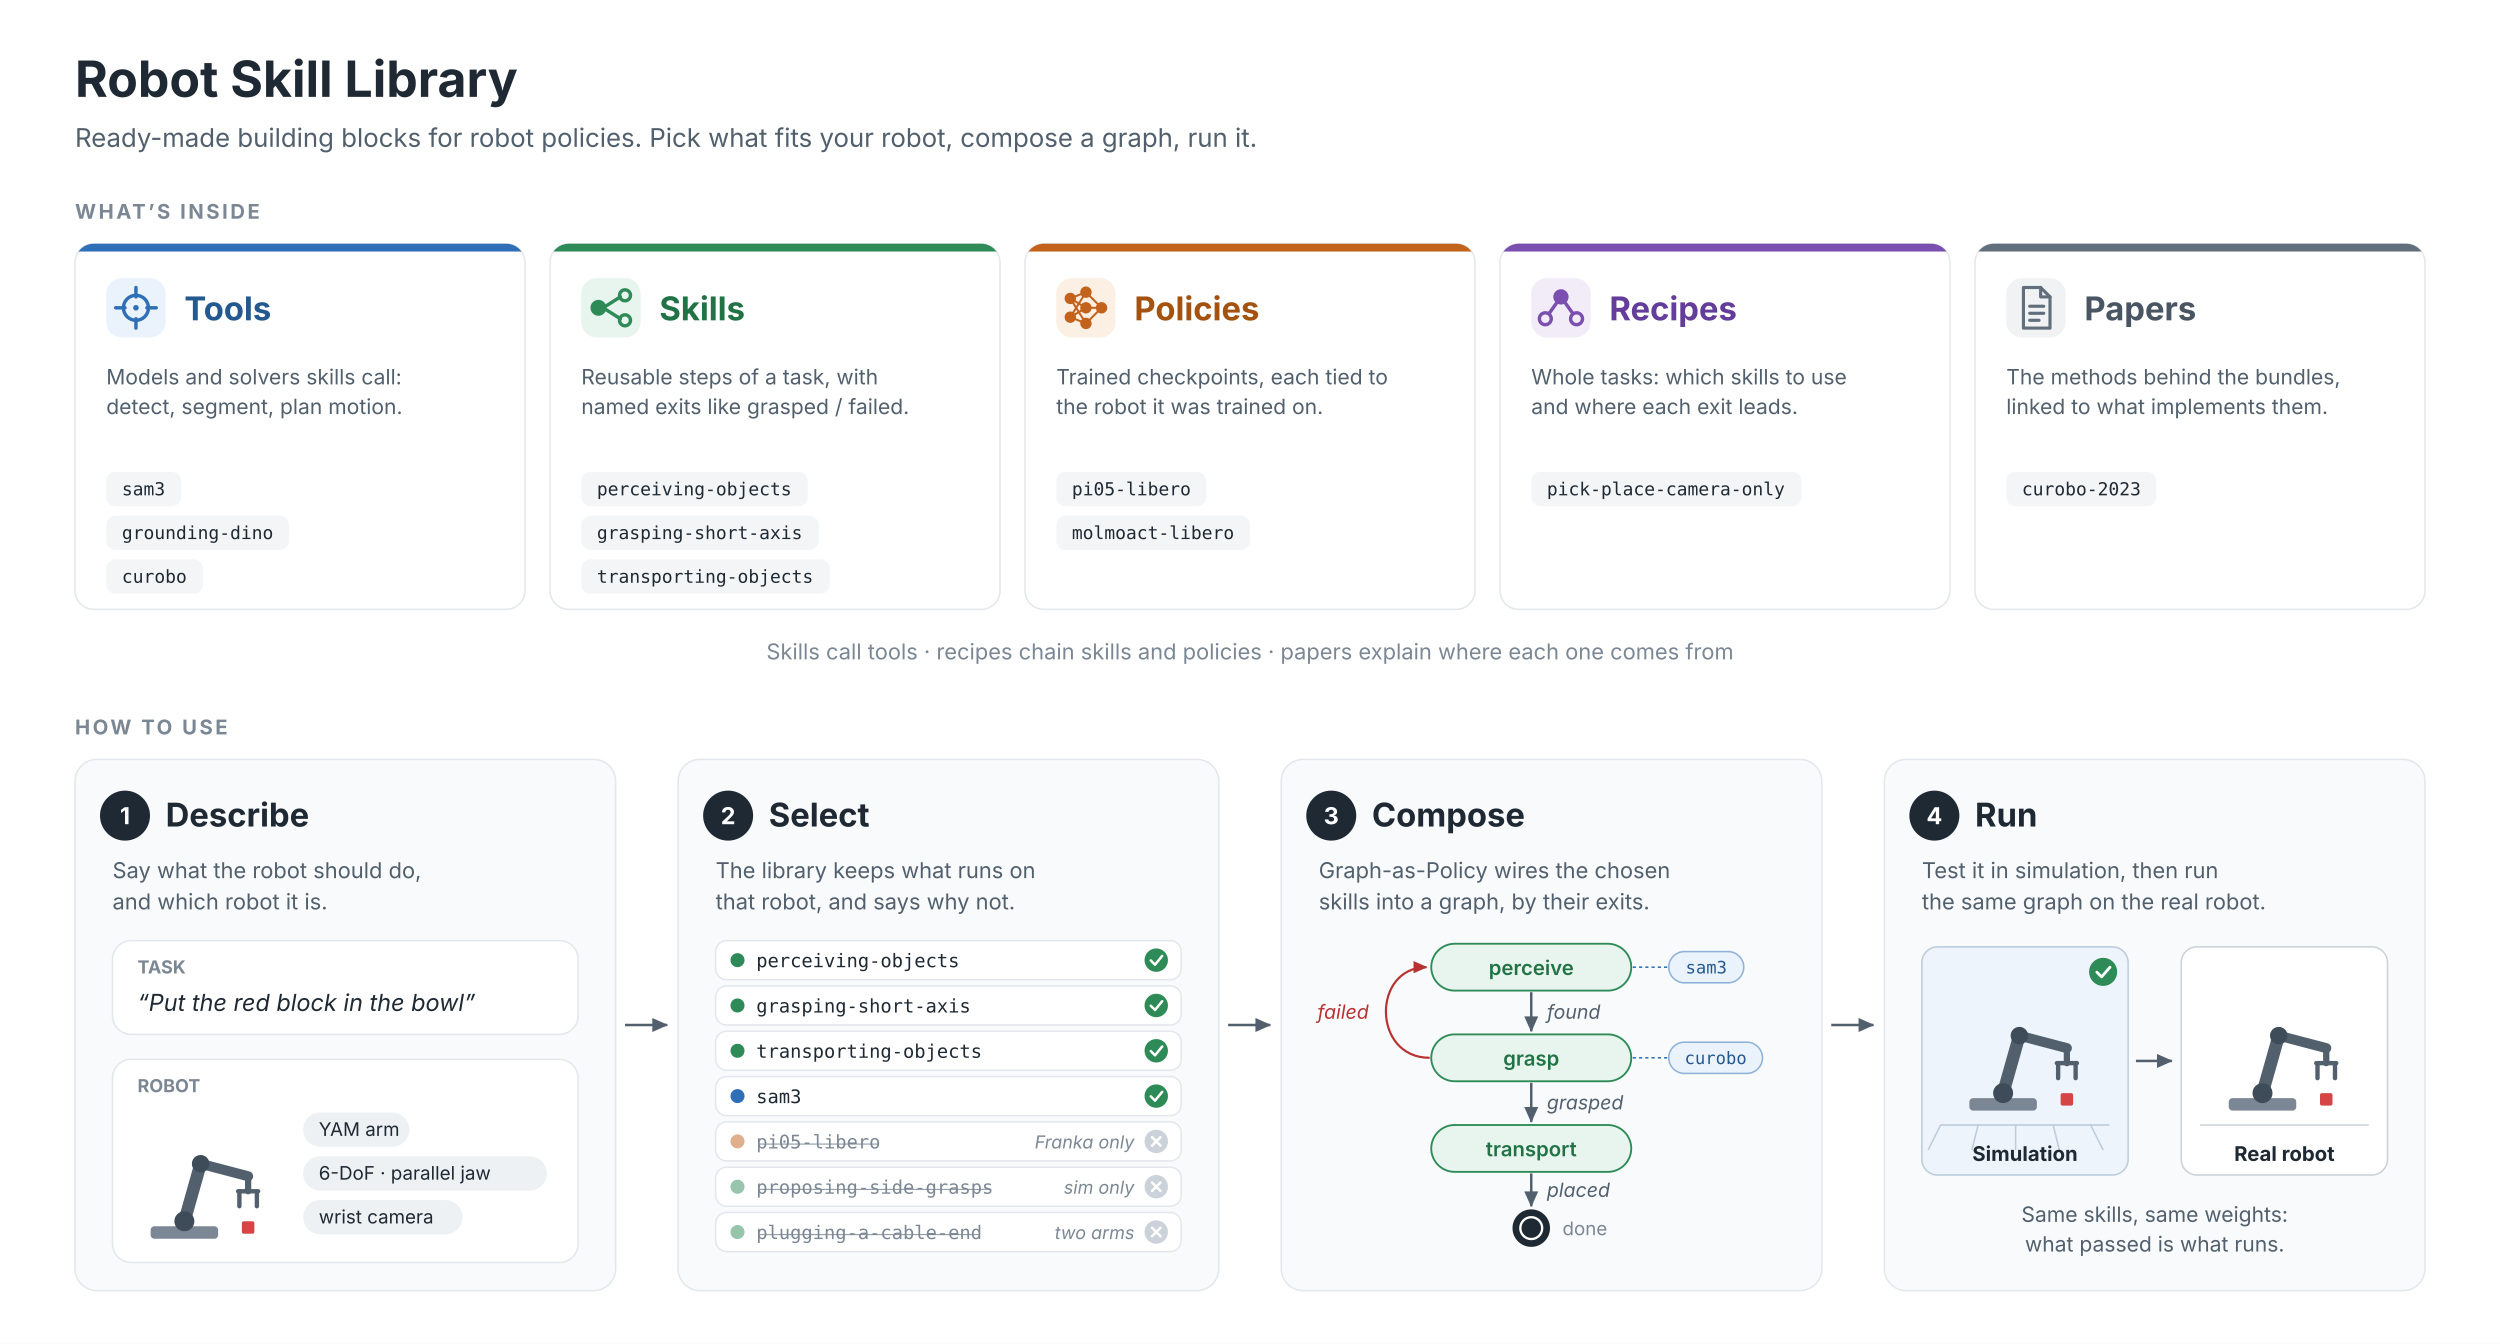
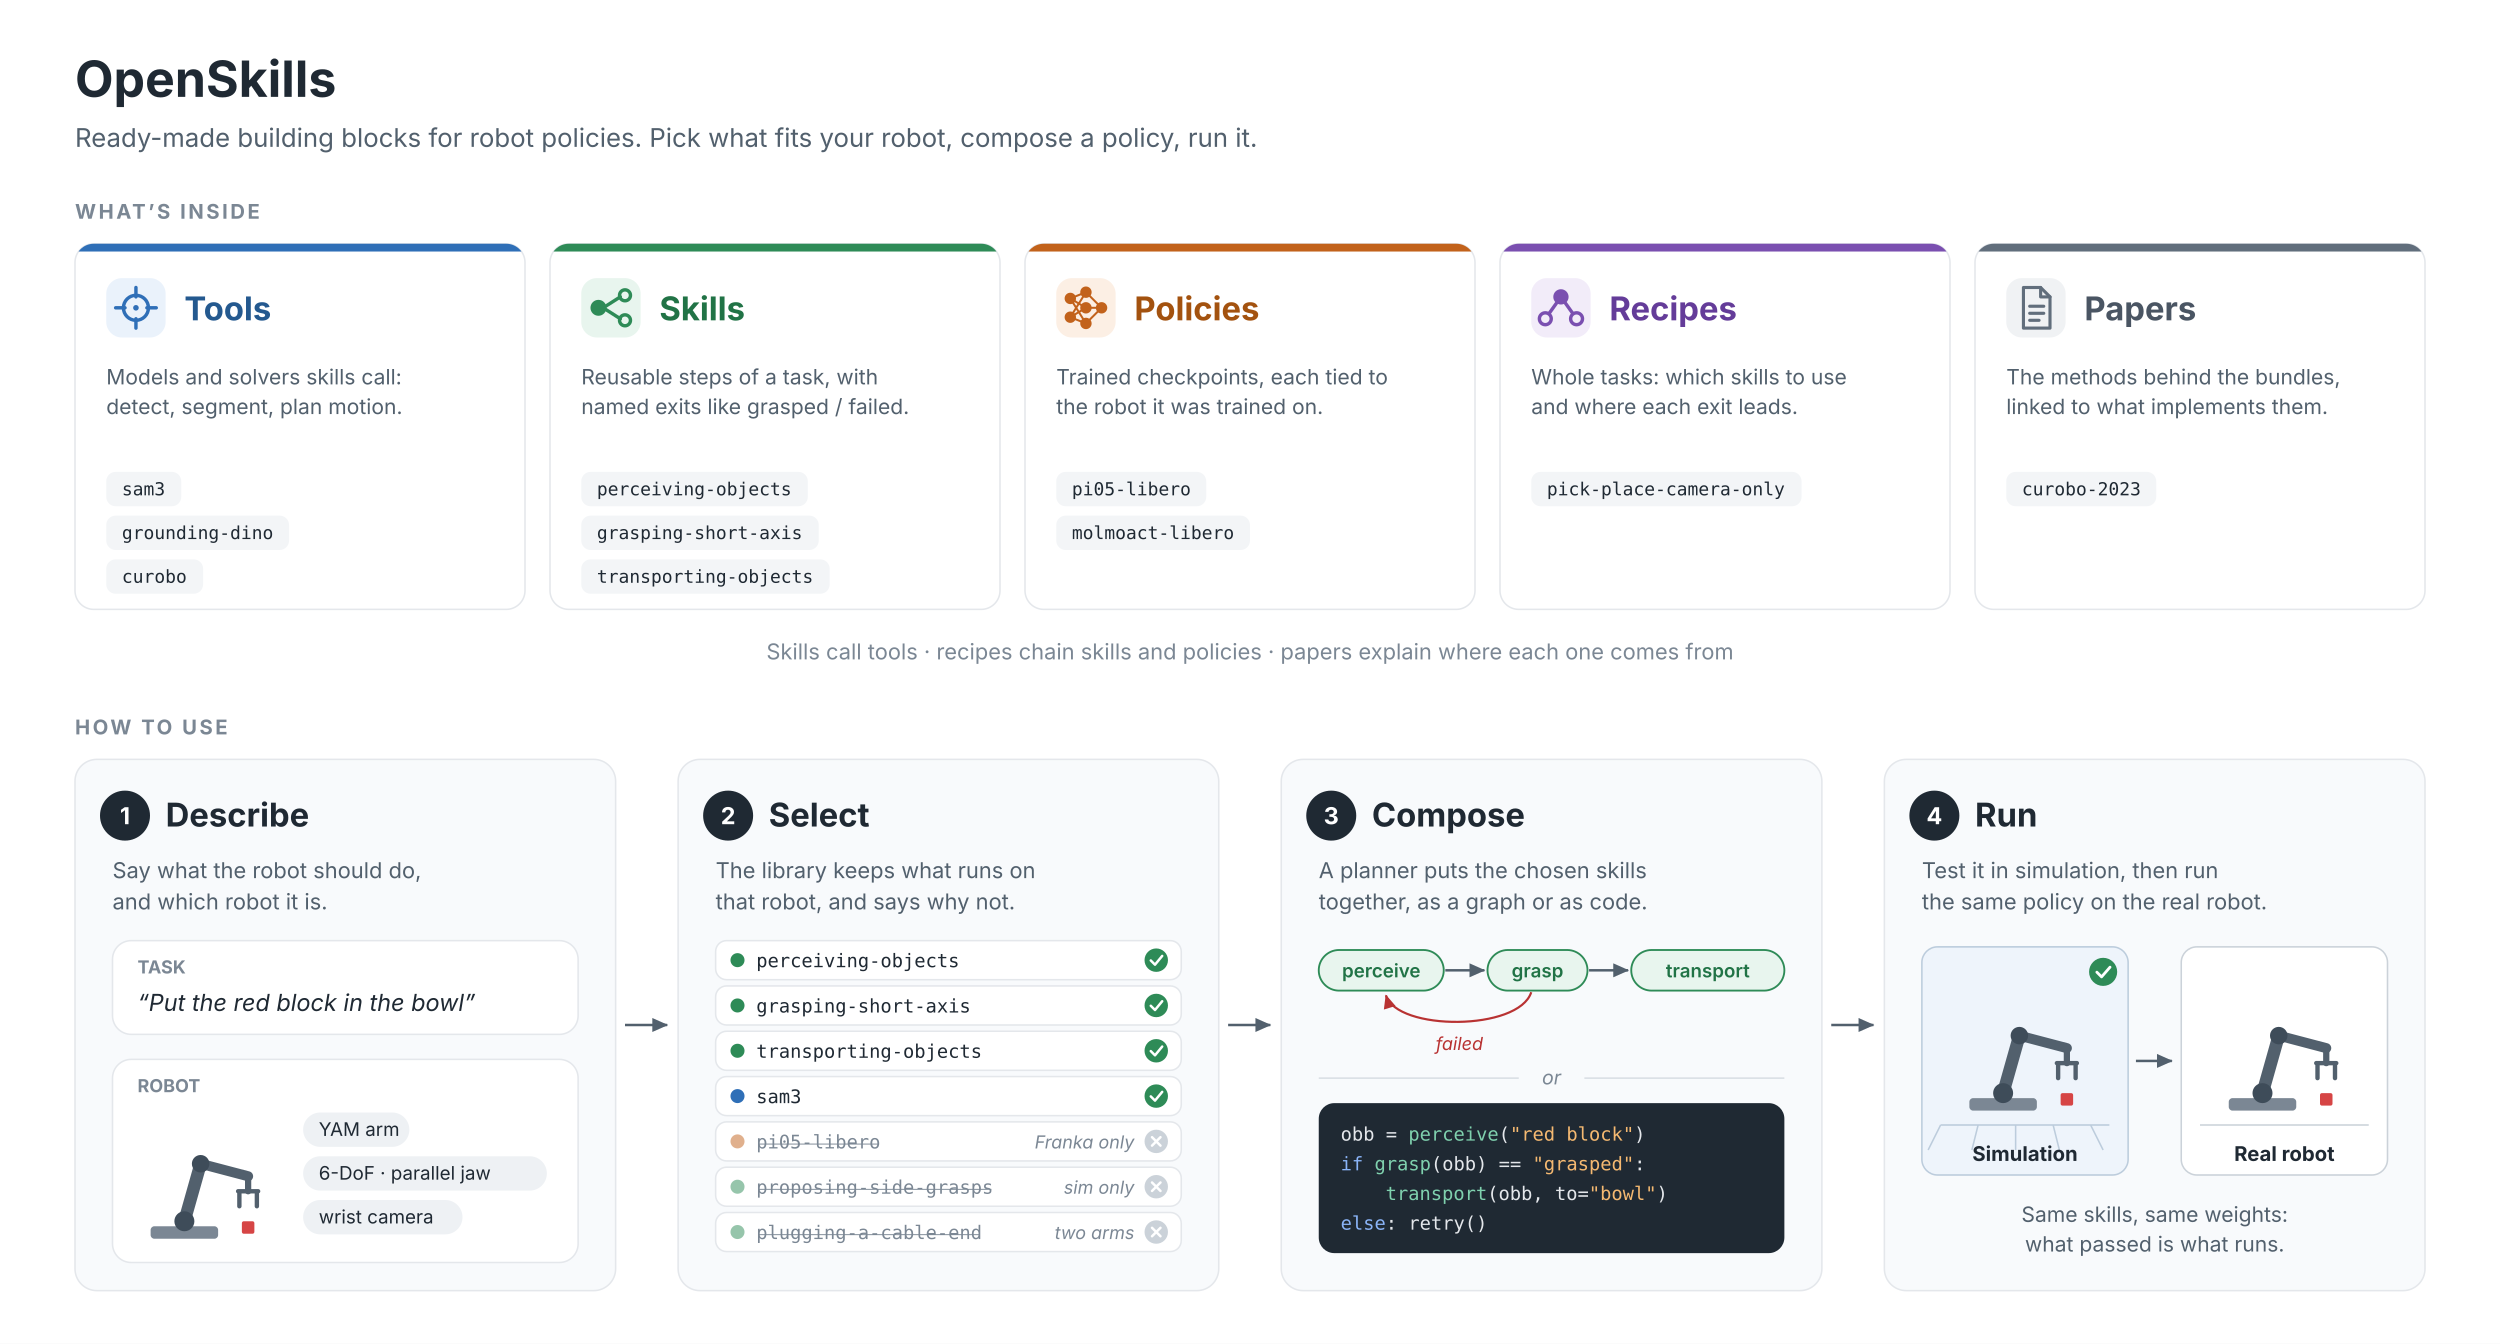
<svg xmlns="http://www.w3.org/2000/svg" viewBox="0 0 1600 860" width="1600" height="860" font-family="Inter, -apple-system, 'Segoe UI', 'Helvetica Neue', Helvetica, Arial, sans-serif">
  <defs>
    <style>
      .h { font-weight: 700; fill: #1F2933; }
      .s { fill: #52606D; }
      .q { fill: #7B8794; }
      .m { font-family: 'JetBrains Mono', 'SF Mono', Menlo, Consolas, monospace; }
      .card { fill: #FFFFFF; stroke: #E4E7EB; }
      .panel { fill: #F8FAFC; stroke: #E4E7EB; }
      .chip { fill: #F3F5F7; }
      .flow { fill: none; stroke: #52606D; stroke-width: 1.6; }
      .label { font-size: 13px; font-weight: 700; letter-spacing: 1.6px; fill: #7B8794; }
    </style>
    <marker id="ah" viewBox="0 0 10 10" refX="8.5" refY="5" markerWidth="7" markerHeight="7" orient="auto-start-reverse">
      <path d="M0,1 L9,5 L0,9 z" fill="#52606D" />
    </marker>
    <marker id="ahr" viewBox="0 0 10 10" refX="8.5" refY="5" markerWidth="7" markerHeight="7" orient="auto-start-reverse">
      <path d="M0,1 L9,5 L0,9 z" fill="#B83232" />
    </marker>
    <clipPath id="cardclip">
      <rect width="288" height="234" rx="12" />
    </clipPath>
    <symbol id="arm" viewBox="0 0 120 110">
      <rect x="18" y="96" width="54" height="10" rx="3" fill="#7B8794" />
      <line x1="45" y1="92" x2="58" y2="46" stroke="#52606D" stroke-width="10" stroke-linecap="round" />
      <line x1="58" y1="46" x2="96" y2="56" stroke="#52606D" stroke-width="8" stroke-linecap="round" />
      <circle cx="45" cy="92" r="8" fill="#3E4C59" />
      <circle cx="58" cy="46" r="7" fill="#3E4C59" />
      <line x1="96" y1="56" x2="96" y2="68" stroke="#52606D" stroke-width="5" stroke-linecap="round" />
      <path d="M88,68 H104 M89,68 V80 M103,68 V80" stroke="#52606D" stroke-width="3.5" stroke-linecap="round" fill="none" />
      <rect x="91" y="92" width="10" height="10" rx="1.5" fill="#D64545" />
    </symbol>
  </defs>
  <rect width="1600" height="860" fill="#FFFFFF" />
-   <text x="48" y="62" font-size="32" class="h">Robot Skill Library</text>
-   <text x="48" y="94" font-size="16.5" class="s">Ready-made building blocks for robot policies. Pick what fits your robot, compose a graph, run it.</text>
+   <text x="48" y="62" font-size="32" class="h">OpenSkills</text>
+   <text x="48" y="94" font-size="16.5" class="s">Ready-made building blocks for robot policies. Pick what fits your robot, compose a policy, run it.</text>
  <text x="48" y="140" class="label">WHAT’S INSIDE</text>
  <g transform="translate(48,156)">
    <rect width="288" height="234" rx="12" class="card" />
    <rect width="288" height="5" fill="#2F6FB7" clip-path="url(#cardclip)" />
    <rect x="20" y="22" width="38" height="38" rx="10" fill="#EAF2FB" />
    <g transform="translate(21,23)" fill="none" stroke="#2F6FB7" stroke-width="2.2" stroke-linecap="round">
      <circle cx="18" cy="18" r="8" />
      <path d="M18,5 V11 M18,25 V31 M5,18 H11 M25,18 H31" />
      <circle cx="18" cy="18" r="1.8" fill="#2F6FB7" stroke="none" />
    </g>
    <text x="70" y="49" font-size="21" font-weight="700" fill="#24598F">Tools</text>
    <text x="20" y="90" font-size="13.5" class="s">Models and solvers skills call:</text>
    <text x="20" y="109" font-size="13.5" class="s">detect, segment, plan motion.</text>
    <g font-size="11.5" class="m" fill="#1F2933">
      <rect x="20" y="146" width="48" height="22" rx="6" class="chip" />
      <text x="30" y="161">sam3</text>
      <rect x="20" y="174" width="117" height="22" rx="6" class="chip" />
      <text x="30" y="189">grounding-dino</text>
      <rect x="20" y="202" width="62" height="22" rx="6" class="chip" />
      <text x="30" y="217">curobo</text>
    </g>
  </g>
  <g transform="translate(352,156)">
    <rect width="288" height="234" rx="12" class="card" />
    <rect width="288" height="5" fill="#2E8B57" clip-path="url(#cardclip)" />
    <rect x="20" y="22" width="38" height="38" rx="10" fill="#E8F5EE" />
    <g transform="translate(21,23)" fill="none" stroke="#2E8B57" stroke-width="2.2" stroke-linecap="round">
      <path d="M13,18 L24,11 M13,18 L24,25" />
      <circle cx="10" cy="18" r="4" fill="#2E8B57" />
      <circle cx="27" cy="10" r="3.5" />
      <circle cx="27" cy="26" r="3.5" />
    </g>
    <text x="70" y="49" font-size="21" font-weight="700" fill="#217346">Skills</text>
    <text x="20" y="90" font-size="13.5" class="s">Reusable steps of a task, with</text>
    <text x="20" y="109" font-size="13.5" class="s">named exits like grasped / failed.</text>
    <g font-size="11.5" class="m" fill="#1F2933">
      <rect x="20" y="146" width="145" height="22" rx="6" class="chip" />
      <text x="30" y="161">perceiving-objects</text>
      <rect x="20" y="174" width="152" height="22" rx="6" class="chip" />
      <text x="30" y="189">grasping-short-axis</text>
      <rect x="20" y="202" width="159" height="22" rx="6" class="chip" />
      <text x="30" y="217">transporting-objects</text>
    </g>
  </g>
  <g transform="translate(656,156)">
    <rect width="288" height="234" rx="12" class="card" />
    <rect width="288" height="5" fill="#C2621B" clip-path="url(#cardclip)" />
    <rect x="20" y="22" width="38" height="38" rx="10" fill="#FCEFE4" />
    <g transform="translate(21,23)" stroke="#C2621B" stroke-width="1.3" fill="#C2621B">
      <path d="M8,12 L18,8 M8,12 L18,18 M8,12 L18,28 M8,24 L18,8 M8,24 L18,18 M8,24 L18,28 M18,8 L28,18 M18,18 L28,18 M18,28 L28,18" fill="none" />
      <circle cx="8" cy="12" r="3" />
      <circle cx="8" cy="24" r="3" />
      <circle cx="18" cy="8" r="3" />
      <circle cx="18" cy="18" r="3" />
      <circle cx="18" cy="28" r="3" />
      <circle cx="28" cy="18" r="3" />
    </g>
    <text x="70" y="49" font-size="21" font-weight="700" fill="#A3520F">Policies</text>
    <text x="20" y="90" font-size="13.5" class="s">Trained checkpoints, each tied to</text>
    <text x="20" y="109" font-size="13.5" class="s">the robot it was trained on.</text>
    <g font-size="11.5" class="m" fill="#1F2933">
      <rect x="20" y="146" width="96" height="22" rx="6" class="chip" />
      <text x="30" y="161">pi05-libero</text>
      <rect x="20" y="174" width="124" height="22" rx="6" class="chip" />
      <text x="30" y="189">molmoact-libero</text>
    </g>
  </g>
  <g transform="translate(960,156)">
    <rect width="288" height="234" rx="12" class="card" />
    <rect width="288" height="5" fill="#7A4FB0" clip-path="url(#cardclip)" />
    <rect x="20" y="22" width="38" height="38" rx="10" fill="#F2ECF9" />
    <g transform="translate(21,23)" fill="none" stroke="#7A4FB0" stroke-width="2.2" stroke-linecap="round">
      <path d="M8,25 L18,11 L28,25" />
      <circle cx="8" cy="25" r="3.8" fill="#F2ECF9" />
      <circle cx="18" cy="11" r="3.8" fill="#7A4FB0" />
      <circle cx="28" cy="25" r="3.8" fill="#F2ECF9" />
    </g>
    <text x="70" y="49" font-size="21" font-weight="700" fill="#643C99">Recipes</text>
    <text x="20" y="90" font-size="13.5" class="s">Whole tasks: which skills to use</text>
    <text x="20" y="109" font-size="13.5" class="s">and where each exit leads.</text>
    <g font-size="11.5" class="m" fill="#1F2933">
      <rect x="20" y="146" width="173" height="22" rx="6" class="chip" />
      <text x="30" y="161">pick-place-camera-only</text>
    </g>
  </g>
  <g transform="translate(1264,156)">
    <rect width="288" height="234" rx="12" class="card" />
    <rect width="288" height="5" fill="#616E7C" clip-path="url(#cardclip)" />
    <rect x="20" y="22" width="38" height="38" rx="10" fill="#F0F2F4" />
    <g transform="translate(21,23)" fill="none" stroke="#616E7C" stroke-width="2" stroke-linejoin="round" stroke-linecap="round">
      <path d="M10,5 H21 L27,11 V31 H10 Z" />
      <path d="M21,5 V11 H27" />
      <path d="M14,17 H23 M14,21.5 H23 M14,26 H20" />
    </g>
    <text x="70" y="49" font-size="21" font-weight="700" fill="#4A5563">Papers</text>
    <text x="20" y="90" font-size="13.5" class="s">The methods behind the bundles,</text>
    <text x="20" y="109" font-size="13.5" class="s">linked to what implements them.</text>
    <g font-size="11.5" class="m" fill="#1F2933">
      <rect x="20" y="146" width="96" height="22" rx="6" class="chip" />
      <text x="30" y="161">curobo-2023</text>
    </g>
  </g>
  <text x="800" y="422" text-anchor="middle" font-size="14" class="q">Skills call tools   ·   recipes chain skills and policies   ·   papers explain where each one comes from</text>
  <text x="48" y="470" class="label">HOW TO USE</text>
  <g transform="translate(48,486)">
    <rect width="346" height="340" rx="14" class="panel" />
    <circle cx="32" cy="36" r="16" fill="#1F2933" />
    <text x="32" y="41.5" text-anchor="middle" font-size="15" font-weight="700" fill="#FFFFFF">1</text>
    <text x="58" y="43" font-size="21" class="h">Describe</text>
    <text x="24" y="76" font-size="14" class="s">Say what the robot should do,</text>
    <text x="24" y="96" font-size="14" class="s">and which robot it is.</text>
    <rect x="24" y="116" width="298" height="60" rx="12" class="card" stroke="#CBD2D9" />
    <text x="40" y="137" font-size="11.5" font-weight="700" class="q">TASK</text>
    <text x="40" y="161" font-size="15" font-style="italic" fill="#1F2933">“Put the red block in the bowl”</text>
    <rect x="24" y="192" width="298" height="130" rx="12" class="card" stroke="#CBD2D9" />
    <text x="40" y="213" font-size="11.5" font-weight="700" class="q">ROBOT</text>
    <use href="#arm" x="34" y="222" width="96" height="88" />
    <g font-size="12" fill="#1F2933">
      <rect x="146" y="226" width="68" height="22" rx="11" fill="#EEF1F4" />
      <text x="156" y="241">YAM arm</text>
      <rect x="146" y="254" width="156" height="22" rx="11" fill="#EEF1F4" />
      <text x="156" y="269">6-DoF · parallel jaw</text>
      <rect x="146" y="282" width="102" height="22" rx="11" fill="#EEF1F4" />
      <text x="156" y="297">wrist camera</text>
    </g>
  </g>
  <line x1="400" y1="656" x2="427" y2="656" class="flow" marker-end="url(#ah)" />
  <g transform="translate(434,486)">
    <rect width="346" height="340" rx="14" class="panel" />
    <circle cx="32" cy="36" r="16" fill="#1F2933" />
    <text x="32" y="41.5" text-anchor="middle" font-size="15" font-weight="700" fill="#FFFFFF">2</text>
    <text x="58" y="43" font-size="21" class="h">Select</text>
    <text x="24" y="76" font-size="14" class="s">The library keeps what runs on</text>
    <text x="24" y="96" font-size="14" class="s">that robot, and says why not.</text>
    <g font-size="12">
      <rect x="24" y="116" width="298" height="25" rx="7" class="card" />
      <circle cx="38" cy="128.5" r="4.5" fill="#2E8B57" />
      <text x="50" y="133" class="m" fill="#1F2933">perceiving-objects</text>
      <circle cx="306" cy="128.5" r="7.5" fill="#2E8B57" />
      <path d="M302.5,128.7 L305.2,131.4 L309.8,125.8" fill="none" stroke="#FFFFFF" stroke-width="1.6" stroke-linecap="round" stroke-linejoin="round" />
      <rect x="24" y="145" width="298" height="25" rx="7" class="card" />
      <circle cx="38" cy="157.5" r="4.5" fill="#2E8B57" />
      <text x="50" y="162" class="m" fill="#1F2933">grasping-short-axis</text>
      <circle cx="306" cy="157.5" r="7.5" fill="#2E8B57" />
      <path d="M302.5,157.7 L305.2,160.4 L309.8,154.8" fill="none" stroke="#FFFFFF" stroke-width="1.6" stroke-linecap="round" stroke-linejoin="round" />
      <rect x="24" y="174" width="298" height="25" rx="7" class="card" />
      <circle cx="38" cy="186.5" r="4.5" fill="#2E8B57" />
      <text x="50" y="191" class="m" fill="#1F2933">transporting-objects</text>
      <circle cx="306" cy="186.5" r="7.5" fill="#2E8B57" />
      <path d="M302.5,186.7 L305.2,189.4 L309.8,183.8" fill="none" stroke="#FFFFFF" stroke-width="1.6" stroke-linecap="round" stroke-linejoin="round" />
      <rect x="24" y="203" width="298" height="25" rx="7" class="card" />
      <circle cx="38" cy="215.5" r="4.5" fill="#2F6FB7" />
      <text x="50" y="220" class="m" fill="#1F2933">sam3</text>
      <circle cx="306" cy="215.5" r="7.5" fill="#2E8B57" />
      <path d="M302.5,215.7 L305.2,218.4 L309.8,212.8" fill="none" stroke="#FFFFFF" stroke-width="1.6" stroke-linecap="round" stroke-linejoin="round" />
      <rect x="24" y="232" width="298" height="25" rx="7" class="card" />
      <circle cx="38" cy="244.5" r="4.5" fill="#C2621B" opacity="0.5" />
      <text x="50" y="249" class="m q" text-decoration="line-through">pi05-libero</text>
      <text x="292" y="249" text-anchor="end" font-size="11.5" font-style="italic" class="q">Franka only</text>
      <circle cx="306" cy="244.5" r="7.5" fill="#CBD2D9" />
      <path d="M303.3,241.8 L308.7,247.2 M308.7,241.8 L303.3,247.2" stroke="#FFFFFF" stroke-width="1.6" stroke-linecap="round" />
      <rect x="24" y="261" width="298" height="25" rx="7" class="card" />
      <circle cx="38" cy="273.5" r="4.5" fill="#2E8B57" opacity="0.5" />
      <text x="50" y="278" class="m q" text-decoration="line-through">proposing-side-grasps</text>
      <text x="292" y="278" text-anchor="end" font-size="11.5" font-style="italic" class="q">sim only</text>
      <circle cx="306" cy="273.5" r="7.5" fill="#CBD2D9" />
      <path d="M303.3,270.8 L308.7,276.2 M308.7,270.8 L303.3,276.2" stroke="#FFFFFF" stroke-width="1.6" stroke-linecap="round" />
      <rect x="24" y="290" width="298" height="25" rx="7" class="card" />
      <circle cx="38" cy="302.5" r="4.5" fill="#2E8B57" opacity="0.5" />
      <text x="50" y="307" class="m q" text-decoration="line-through">plugging-a-cable-end</text>
      <text x="292" y="307" text-anchor="end" font-size="11.5" font-style="italic" class="q">two arms</text>
      <circle cx="306" cy="302.5" r="7.5" fill="#CBD2D9" />
      <path d="M303.3,299.8 L308.7,305.2 M308.7,299.8 L303.3,305.2" stroke="#FFFFFF" stroke-width="1.6" stroke-linecap="round" />
    </g>
  </g>
  <line x1="786" y1="656" x2="813" y2="656" class="flow" marker-end="url(#ah)" />
  <g transform="translate(820,486)">
    <rect width="346" height="340" rx="14" class="panel" />
    <circle cx="32" cy="36" r="16" fill="#1F2933" />
    <text x="32" y="41.5" text-anchor="middle" font-size="15" font-weight="700" fill="#FFFFFF">3</text>
    <text x="58" y="43" font-size="21" class="h">Compose</text>
-     <text x="24" y="76" font-size="14" class="s">Graph-as-Policy wires the chosen</text>
-     <text x="24" y="96" font-size="14" class="s">skills into a graph, by their exits.</text>
-     <g font-size="13" font-weight="600" text-anchor="middle" fill="#217346">
-       <rect x="96" y="118" width="128" height="30" rx="15" fill="#E8F5EE" stroke="#2E8B57" stroke-width="1.2" />
-       <text x="160" y="138">perceive</text>
-       <rect x="96" y="176" width="128" height="30" rx="15" fill="#E8F5EE" stroke="#2E8B57" stroke-width="1.2" />
-       <text x="160" y="196">grasp</text>
-       <rect x="96" y="234" width="128" height="30" rx="15" fill="#E8F5EE" stroke="#2E8B57" stroke-width="1.2" />
-       <text x="160" y="254">transport</text>
-     </g>
-     <circle cx="160" cy="300" r="12" fill="#1F2933" />
-     <circle cx="160" cy="300" r="7" fill="none" stroke="#FFFFFF" stroke-width="1.5" />
-     <text x="180" y="304.5" font-size="12" class="q">done</text>
-     <g font-size="12.5" font-style="italic" fill="#52606D">
-       <line x1="160" y1="149" x2="160" y2="174" class="flow" marker-end="url(#ah)" />
-       <text x="170" y="166">found</text>
-       <line x1="160" y1="207" x2="160" y2="232" class="flow" marker-end="url(#ah)" />
-       <text x="170" y="224">grasped</text>
-       <line x1="160" y1="265" x2="160" y2="286" class="flow" marker-end="url(#ah)" />
-       <text x="170" y="280">placed</text>
-     </g>
-     <path d="M95,191 C58,191 58,133 93,133" fill="none" stroke="#B83232" stroke-width="1.4" marker-end="url(#ahr)" />
-     <text x="56" y="166" text-anchor="end" font-size="12.5" font-style="italic" fill="#B83232">failed</text>
-     <g font-size="11" class="m" fill="#24598F">
-       <line x1="225" y1="133" x2="248" y2="133" stroke="#2F6FB7" stroke-dasharray="2 2" />
-       <rect x="248" y="123" width="48" height="20" rx="10" fill="#EAF2FB" stroke="#2F6FB7" stroke-opacity="0.5" />
-       <text x="272" y="137" text-anchor="middle">sam3</text>
-       <line x1="225" y1="191" x2="248" y2="191" stroke="#2F6FB7" stroke-dasharray="2 2" />
-       <rect x="248" y="181" width="60" height="20" rx="10" fill="#EAF2FB" stroke="#2F6FB7" stroke-opacity="0.5" />
-       <text x="278" y="195" text-anchor="middle">curobo</text>
+     <text x="24" y="76" font-size="14" class="s">A planner puts the chosen skills</text>
+     <text x="24" y="96" font-size="14" class="s">together, as a graph or as code.</text>
+     <g font-size="12" font-weight="600" text-anchor="middle" fill="#217346">
+       <rect x="24" y="122" width="80" height="26" rx="13" fill="#E8F5EE" stroke="#2E8B57" stroke-width="1.2" />
+       <text x="64" y="139.5">perceive</text>
+       <rect x="132" y="122" width="64" height="26" rx="13" fill="#E8F5EE" stroke="#2E8B57" stroke-width="1.2" />
+       <text x="164" y="139.5">grasp</text>
+       <rect x="224" y="122" width="98" height="26" rx="13" fill="#E8F5EE" stroke="#2E8B57" stroke-width="1.2" />
+       <text x="273" y="139.5">transport</text>
+     </g>
+     <line x1="105" y1="135" x2="130" y2="135" class="flow" marker-end="url(#ah)" />
+     <line x1="197" y1="135" x2="222" y2="135" class="flow" marker-end="url(#ah)" />
+     <path d="M160,149 C152,174 74,174 67,151" fill="none" stroke="#B83232" stroke-width="1.4" marker-end="url(#ahr)" />
+     <text x="114" y="186" text-anchor="middle" font-size="11.5" font-style="italic" fill="#B83232">failed</text>
+     <line x1="24" y1="204" x2="152" y2="204" stroke="#D9DEE3" />
+     <text x="173" y="208" text-anchor="middle" font-size="12.5" font-style="italic" class="q">or</text>
+     <line x1="194" y1="204" x2="322" y2="204" stroke="#D9DEE3" />
+     <rect x="24" y="220" width="298" height="96" rx="10" fill="#1F2933" />
+     <g font-size="12" class="m" fill="#E4E7EB">
+       <text x="38" y="244">obb = <tspan fill="#7FD1AE">perceive</tspan>(<tspan fill="#F5B971">"red block"</tspan>)</text>
+       <text x="38" y="263">
+         <tspan fill="#8AB4F8">if</tspan>
+         <tspan fill="#7FD1AE">grasp</tspan>(obb) == <tspan fill="#F5B971">"grasped"</tspan>:</text>
+       <text x="66.8" y="282">
+         <tspan fill="#7FD1AE">transport</tspan>(obb, to=<tspan fill="#F5B971">"bowl"</tspan>)</text>
+       <text x="38" y="301">
+         <tspan fill="#8AB4F8">else</tspan>: retry()</text>
    </g>
  </g>
  <line x1="1172" y1="656" x2="1199" y2="656" class="flow" marker-end="url(#ah)" />
  <g transform="translate(1206,486)">
    <rect width="346" height="340" rx="14" class="panel" />
    <circle cx="32" cy="36" r="16" fill="#1F2933" />
    <text x="32" y="41.5" text-anchor="middle" font-size="15" font-weight="700" fill="#FFFFFF">4</text>
    <text x="58" y="43" font-size="21" class="h">Run</text>
    <text x="24" y="76" font-size="14" class="s">Test it in simulation, then run</text>
-     <text x="24" y="96" font-size="14" class="s">the same graph on the real robot.</text>
+     <text x="24" y="96" font-size="14" class="s">the same policy on the real robot.</text>
    <rect x="24" y="120" width="132" height="146" rx="10" fill="#EEF4FB" stroke="#BCCCDC" />
    <path d="M36,234 H144 M36,234 L28,250 M60,234 L56,250 M84,234 L84,250 M108,234 L112,250 M132,234 L140,250" stroke="#BCCCDC" stroke-width="1" />
    <use href="#arm" x="40" y="140" width="96" height="88" />
    <text x="90" y="257" text-anchor="middle" font-size="13" font-weight="700" fill="#1F2933">Simulation</text>
    <circle cx="140" cy="136" r="9" fill="#2E8B57" />
    <path d="M136,136.2 L139,139.2 L144.4,133" fill="none" stroke="#FFFFFF" stroke-width="1.8" stroke-linecap="round" stroke-linejoin="round" />
    <line x1="161" y1="193" x2="184" y2="193" class="flow" marker-end="url(#ah)" />
    <rect x="190" y="120" width="132" height="146" rx="10" fill="#FFFFFF" stroke="#CBD2D9" />
    <line x1="202" y1="234" x2="310" y2="234" stroke="#CBD2D9" />
    <use href="#arm" x="206" y="140" width="96" height="88" />
    <text x="256" y="257" text-anchor="middle" font-size="13" font-weight="700" fill="#1F2933">Real robot</text>
    <text x="173" y="296" text-anchor="middle" font-size="13.5" class="s">Same skills, same weights:</text>
    <text x="173" y="315" text-anchor="middle" font-size="13.5" class="s">what passed is what runs.</text>
  </g>
</svg>
